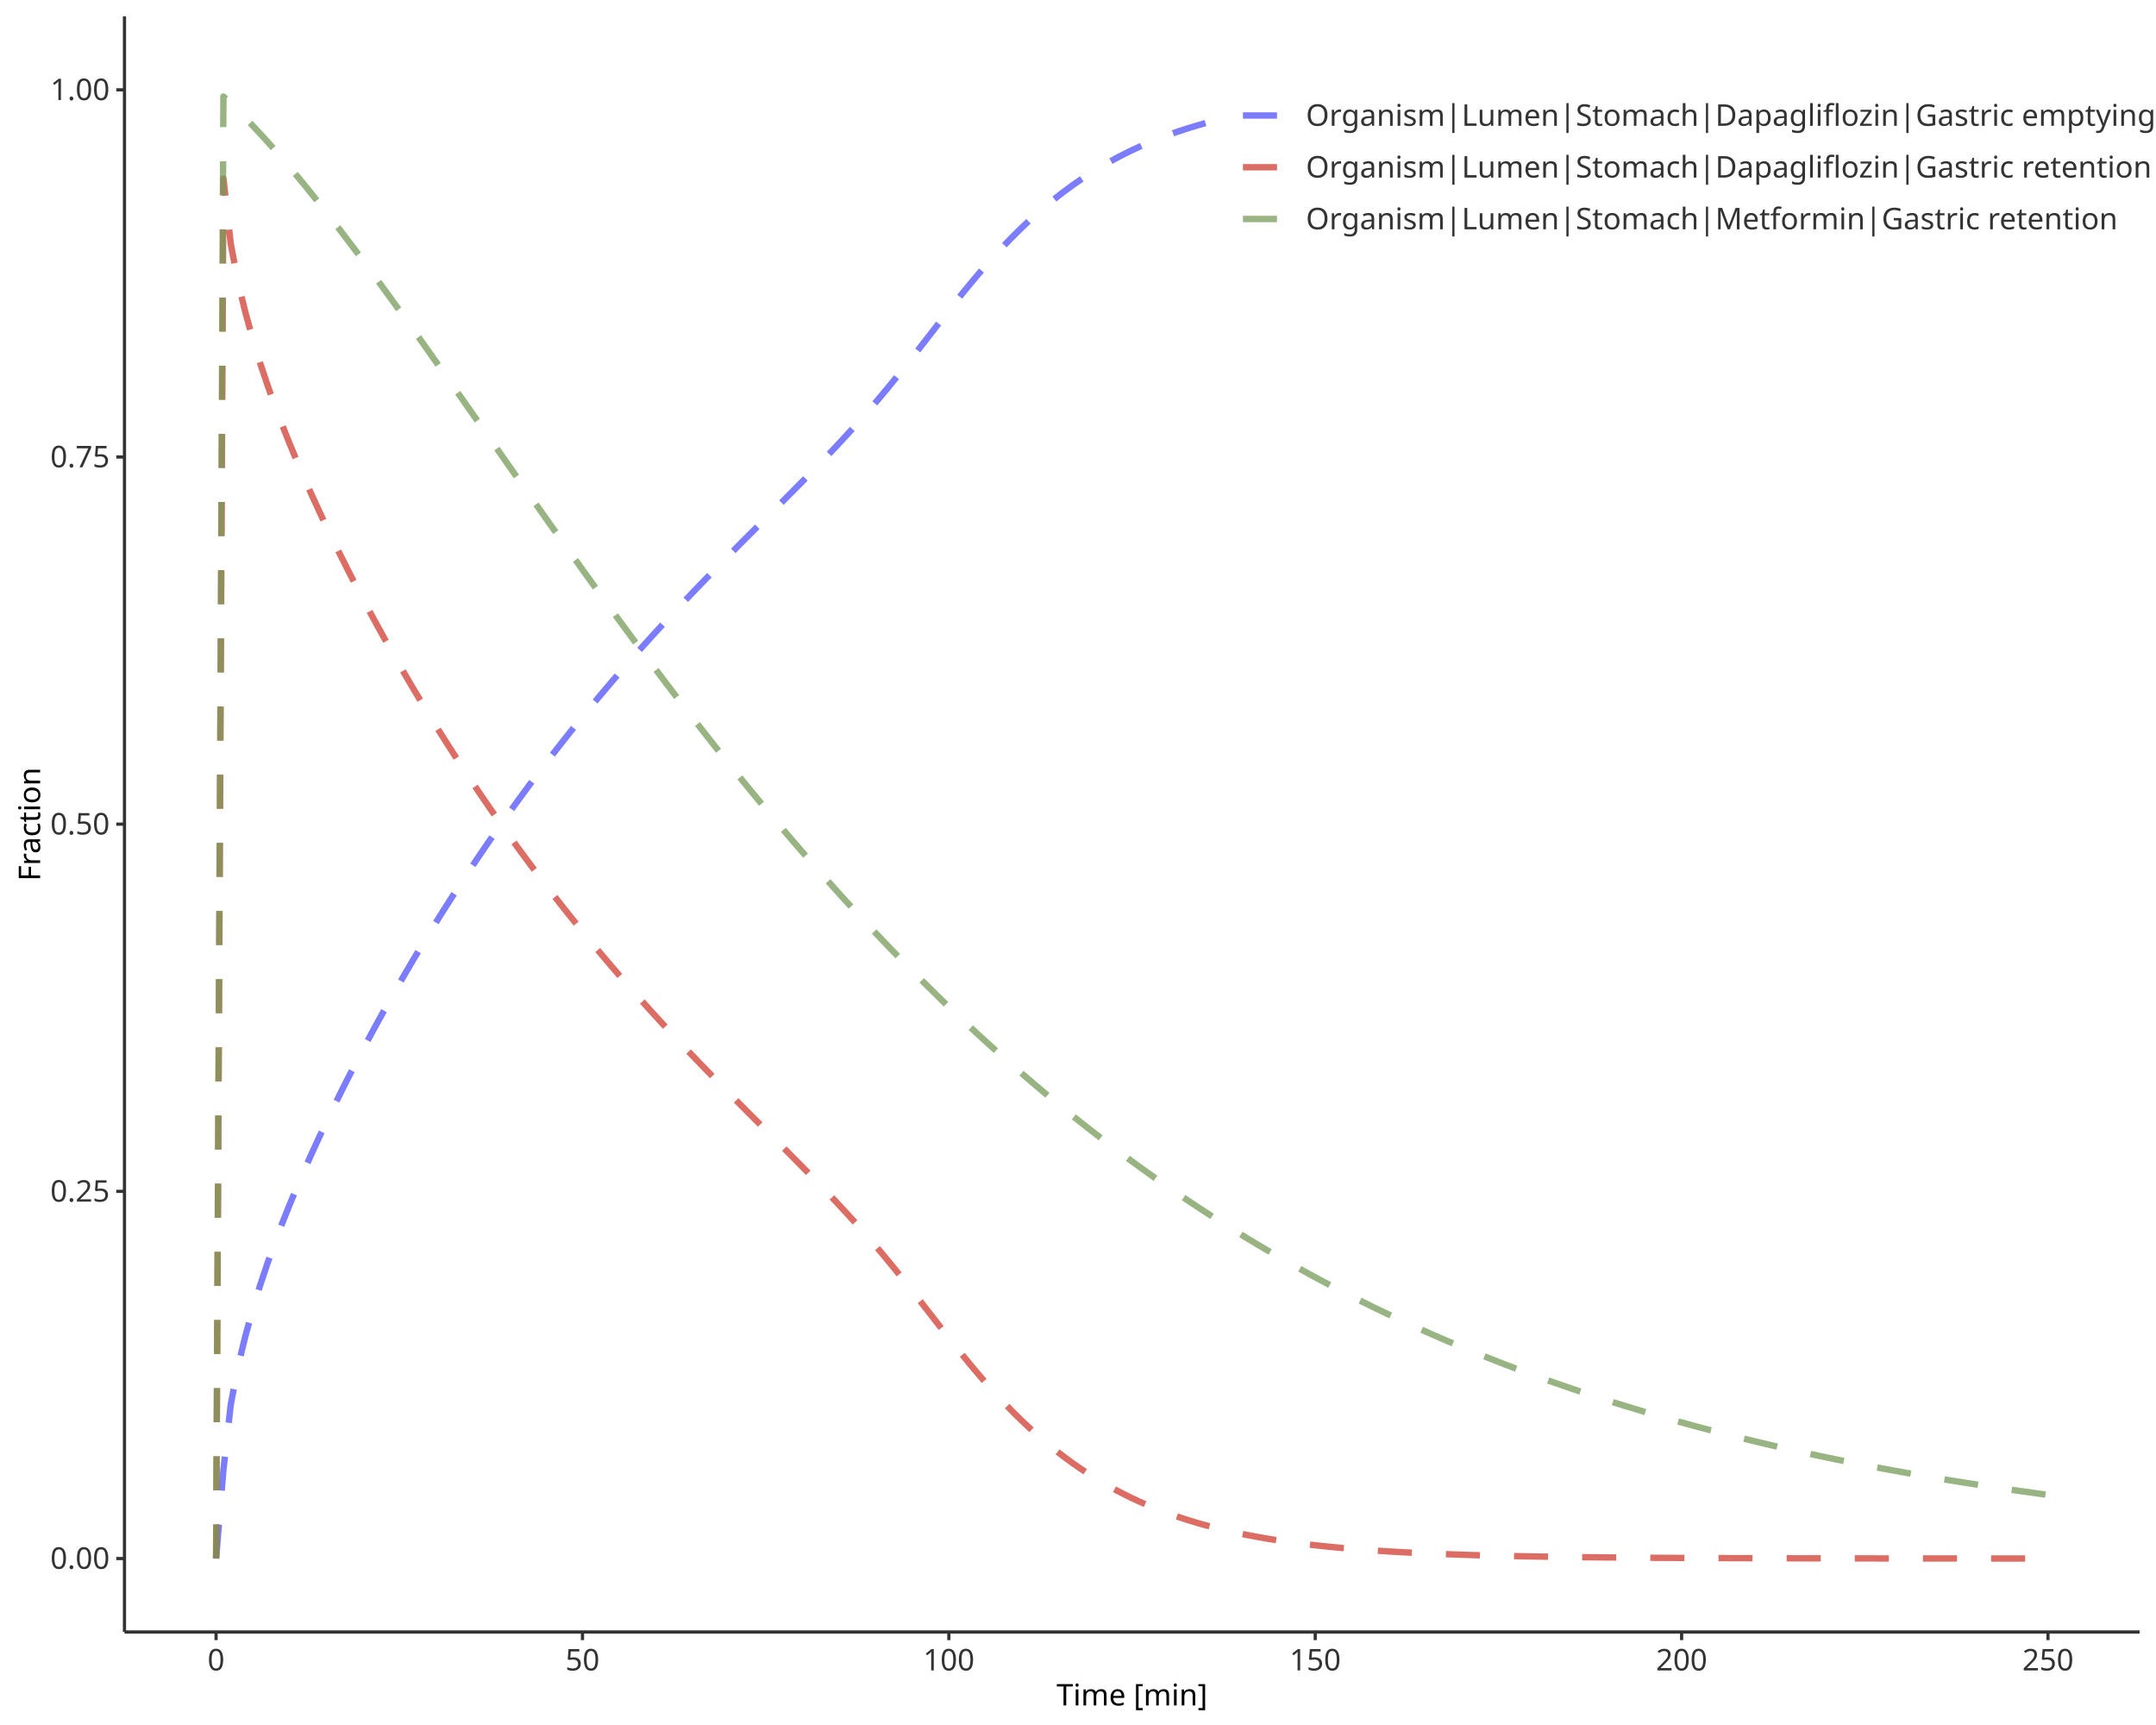
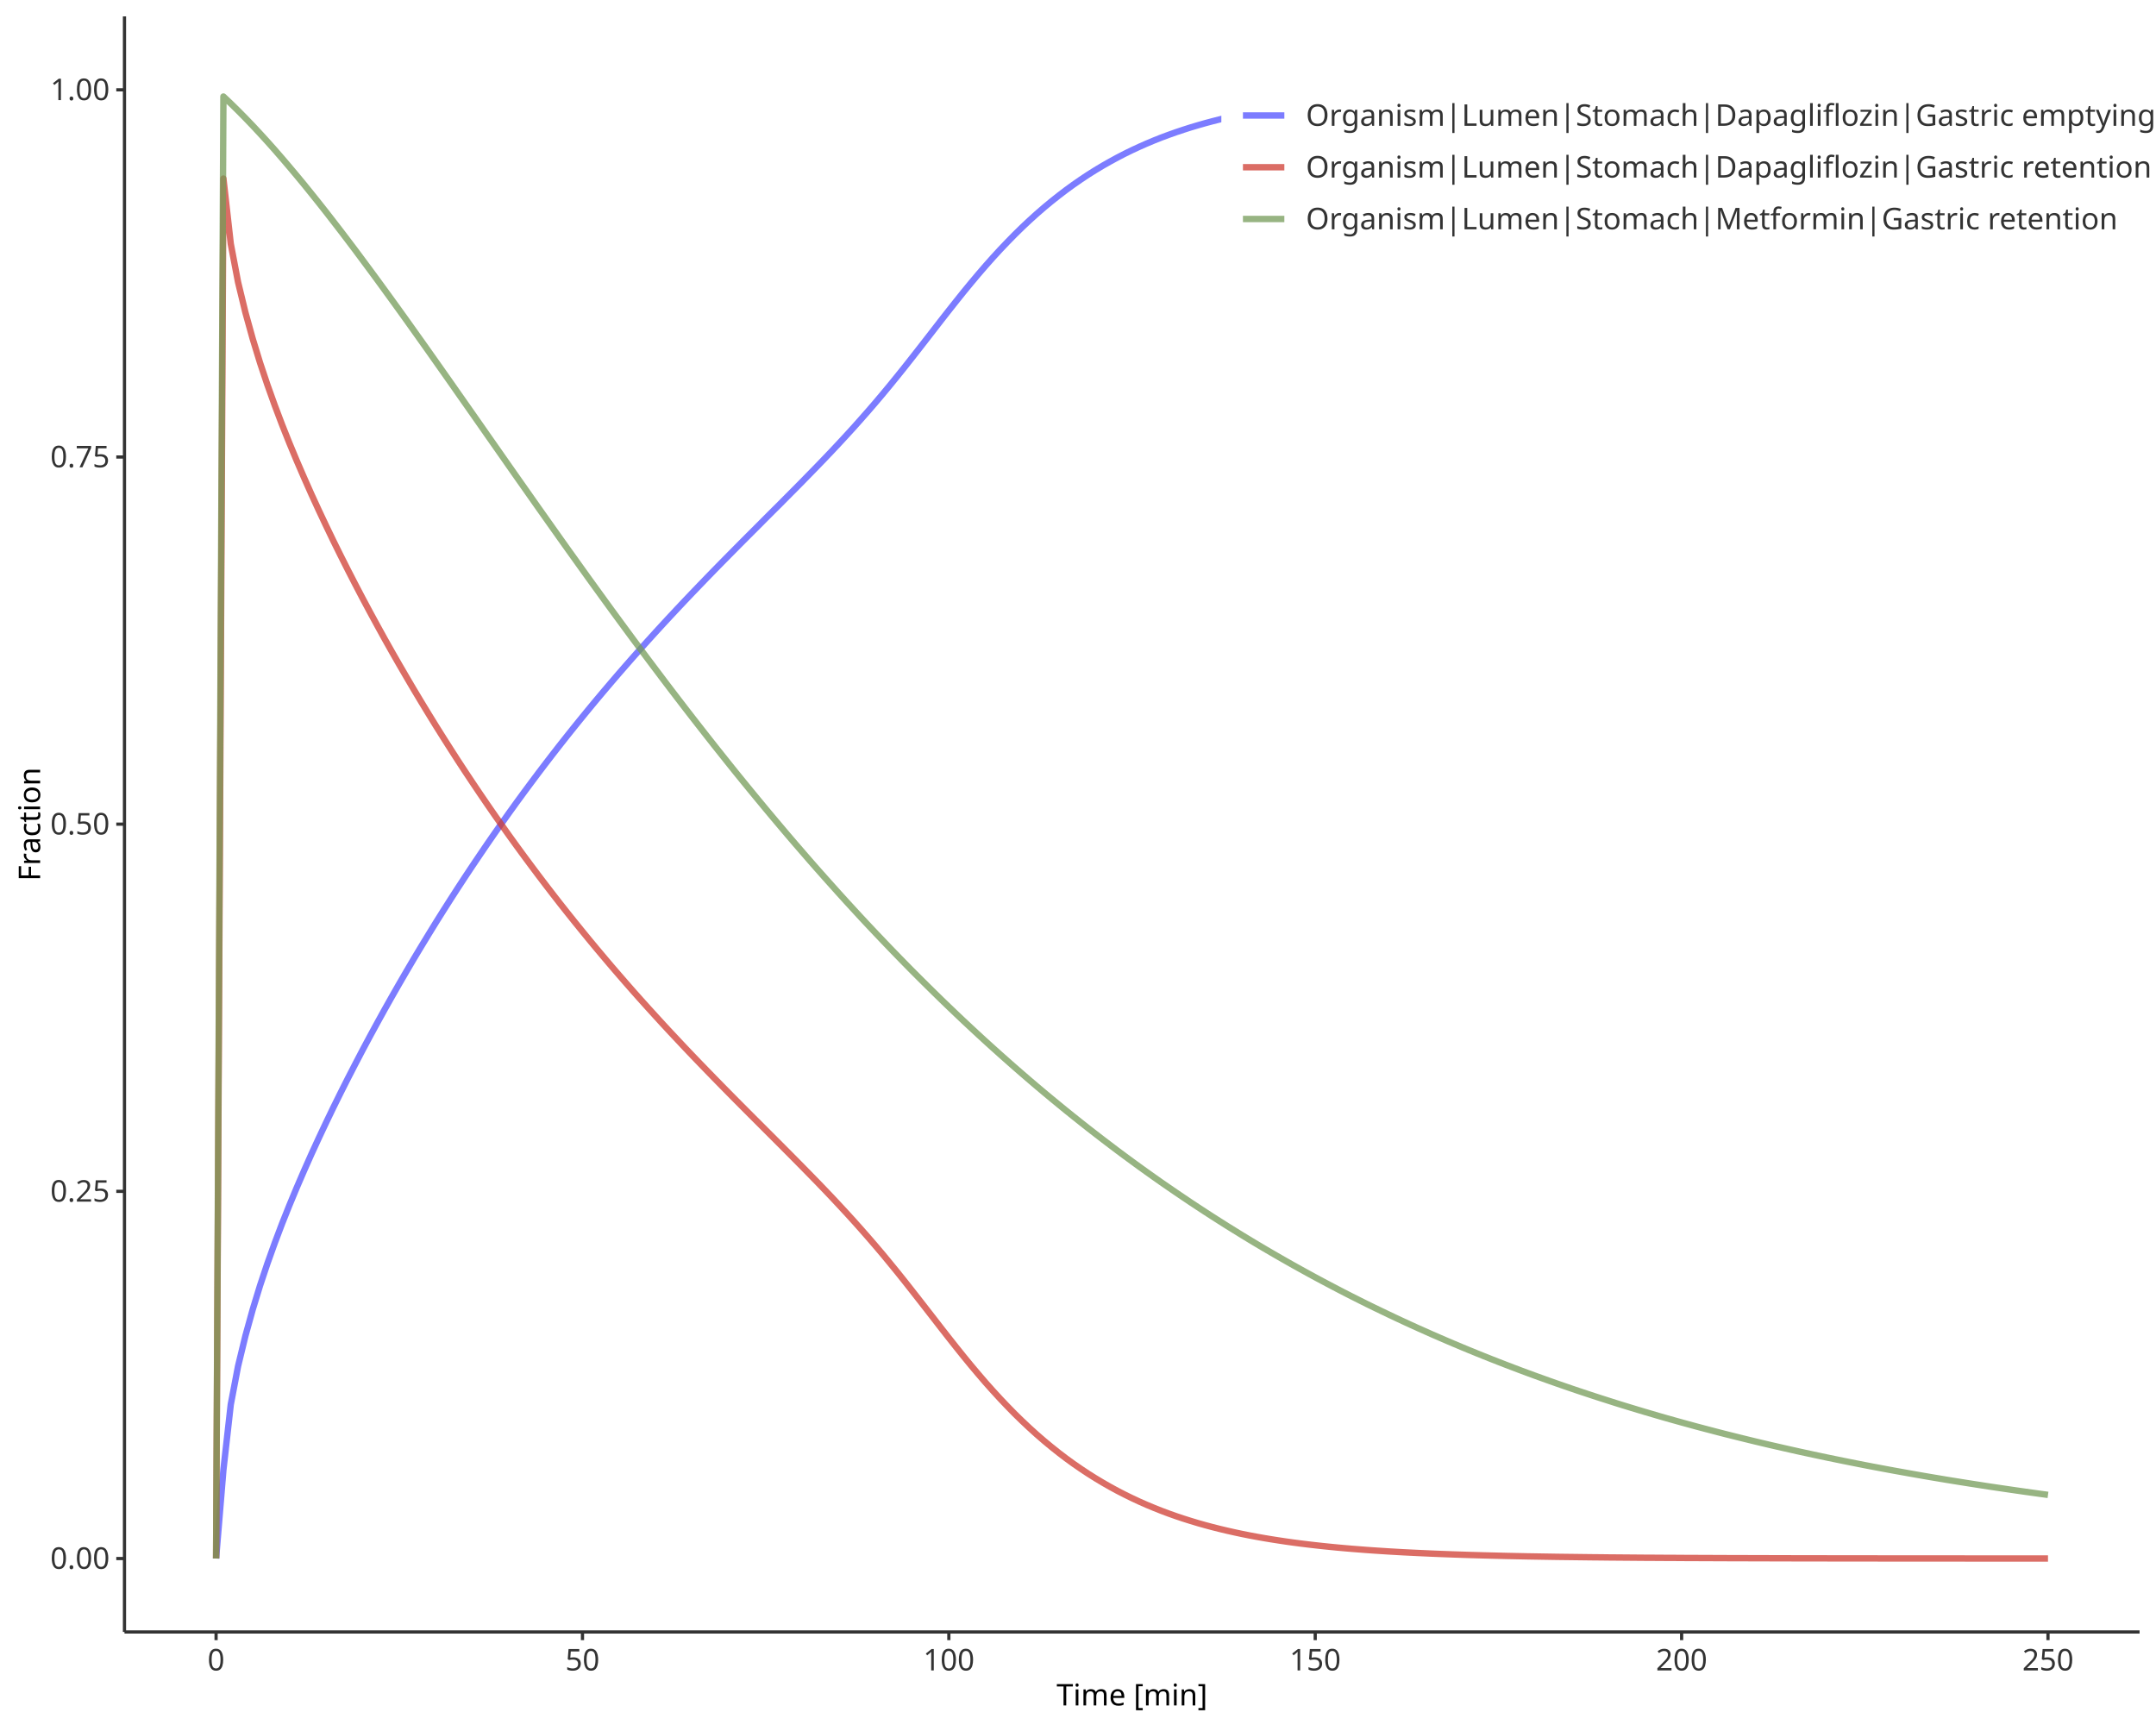
<svg xmlns="http://www.w3.org/2000/svg" class="svglite" data-engine-version="2.0" width="720.00pt" height="576.00pt" viewBox="0 0 720.00 576.00">
  <defs>
    <style type="text/css">
    .svglite line, .svglite polyline, .svglite polygon, .svglite path, .svglite rect, .svglite circle {
      fill: none;
      stroke: #000000;
      stroke-linecap: round;
      stroke-linejoin: round;
      stroke-miterlimit: 10.00;
    }
  </style>
  </defs>
  <rect width="100%" height="100%" style="stroke: none; fill: #FFFFFF;" />
  <defs>
    <clipPath id="cpMC4wMHw3MjAuMDB8MC4wMHw1NzYuMDA=">
      <rect x="0.00" y="0.00" width="720.00" height="576.00" />
    </clipPath>
  </defs>
  <g clip-path="url(#cpMC4wMHw3MjAuMDB8MC4wMHw1NzYuMDA=)">
    <rect x="0.00" y="0.00" width="720.00" height="576.00" style="stroke-width: 1.07; stroke: none; fill: #FFFFFF;" />
  </g>
  <defs>
    <clipPath id="cpNDEuNTd8NzE0LjUyfDUuNDh8NTQ0Ljkz">
      <rect x="41.57" y="5.48" width="672.95" height="539.45" />
    </clipPath>
  </defs>
  <g clip-path="url(#cpNDEuNTd8NzE0LjUyfDUuNDh8NTQ0Ljkz)">
    <rect x="41.57" y="5.48" width="672.95" height="539.45" style="stroke-width: 1.07; stroke: none; fill: #FFFFFF;" />
    <polyline points="41.57,459.11 714.52,459.11 " style="stroke-width: 0.53; stroke: #FFFFFF; stroke-linecap: butt;" />
    <polyline points="41.57,336.50 714.52,336.50 " style="stroke-width: 0.53; stroke: #FFFFFF; stroke-linecap: butt;" />
    <polyline points="41.57,213.90 714.52,213.90 " style="stroke-width: 0.53; stroke: #FFFFFF; stroke-linecap: butt;" />
    <polyline points="41.57,91.29 714.52,91.29 " style="stroke-width: 0.53; stroke: #FFFFFF; stroke-linecap: butt;" />
    <polyline points="133.34,544.93 133.34,5.48 " style="stroke-width: 0.53; stroke: #FFFFFF; stroke-linecap: butt;" />
    <polyline points="255.69,544.93 255.69,5.48 " style="stroke-width: 0.53; stroke: #FFFFFF; stroke-linecap: butt;" />
    <polyline points="378.05,544.93 378.05,5.48 " style="stroke-width: 0.53; stroke: #FFFFFF; stroke-linecap: butt;" />
    <polyline points="500.40,544.93 500.40,5.48 " style="stroke-width: 0.53; stroke: #FFFFFF; stroke-linecap: butt;" />
    <polyline points="622.75,544.93 622.75,5.48 " style="stroke-width: 0.53; stroke: #FFFFFF; stroke-linecap: butt;" />
  </g>
  <g clip-path="url(#cpMC4wMHw3MjAuMDB8MC4wMHw1NzYuMDA=)">
</g>
  <g clip-path="url(#cpNDEuNTd8NzE0LjUyfDUuNDh8NTQ0Ljkz)">
</g>
  <g clip-path="url(#cpMC4wMHw3MjAuMDB8MC4wMHw1NzYuMDA=)">
</g>
  <g clip-path="url(#cpNDEuNTd8NzE0LjUyfDUuNDh8NTQ0Ljkz)">
</g>
  <g clip-path="url(#cpMC4wMHw3MjAuMDB8MC4wMHw1NzYuMDA=)">
</g>
  <g clip-path="url(#cpNDEuNTd8NzE0LjUyfDUuNDh8NTQ0Ljkz)">
</g>
  <g clip-path="url(#cpMC4wMHw3MjAuMDB8MC4wMHw1NzYuMDA=)">
</g>
  <g clip-path="url(#cpNDEuNTd8NzE0LjUyfDUuNDh8NTQ0Ljkz)">
</g>
  <g clip-path="url(#cpMC4wMHw3MjAuMDB8MC4wMHw1NzYuMDA=)">
</g>
  <g clip-path="url(#cpNDEuNTd8NzE0LjUyfDUuNDh8NTQ0Ljkz)">
</g>
  <g clip-path="url(#cpMC4wMHw3MjAuMDB8MC4wMHw1NzYuMDA=)">
</g>
  <g clip-path="url(#cpNDEuNTd8NzE0LjUyfDUuNDh8NTQ0Ljkz)">
</g>
  <g clip-path="url(#cpMC4wMHw3MjAuMDB8MC4wMHw1NzYuMDA=)">
</g>
  <g clip-path="url(#cpNDEuNTd8NzE0LjUyfDUuNDh8NTQ0Ljkz)">
</g>
  <g clip-path="url(#cpMC4wMHw3MjAuMDB8MC4wMHw1NzYuMDA=)">
</g>
  <g clip-path="url(#cpNDEuNTd8NzE0LjUyfDUuNDh8NTQ0Ljkz)">
</g>
  <g clip-path="url(#cpMC4wMHw3MjAuMDB8MC4wMHw1NzYuMDA=)">
</g>
  <g clip-path="url(#cpNDEuNTd8NzE0LjUyfDUuNDh8NTQ0Ljkz)">
</g>
  <g clip-path="url(#cpMC4wMHw3MjAuMDB8MC4wMHw1NzYuMDA=)">
</g>
  <g clip-path="url(#cpNDEuNTd8NzE0LjUyfDUuNDh8NTQ0Ljkz)">
</g>
  <g clip-path="url(#cpMC4wMHw3MjAuMDB8MC4wMHw1NzYuMDA=)">
</g>
  <g clip-path="url(#cpNDEuNTd8NzE0LjUyfDUuNDh8NTQ0Ljkz)">
</g>
  <g clip-path="url(#cpMC4wMHw3MjAuMDB8MC4wMHw1NzYuMDA=)">
</g>
  <g clip-path="url(#cpNDEuNTd8NzE0LjUyfDUuNDh8NTQ0Ljkz)">
</g>
  <g clip-path="url(#cpMC4wMHw3MjAuMDB8MC4wMHw1NzYuMDA=)">
</g>
  <g clip-path="url(#cpNDEuNTd8NzE0LjUyfDUuNDh8NTQ0Ljkz)">
</g>
  <g clip-path="url(#cpMC4wMHw3MjAuMDB8MC4wMHw1NzYuMDA=)">
</g>
  <g clip-path="url(#cpNDEuNTd8NzE0LjUyfDUuNDh8NTQ0Ljkz)">
</g>
  <g clip-path="url(#cpMC4wMHw3MjAuMDB8MC4wMHw1NzYuMDA=)">
</g>
  <g clip-path="url(#cpNDEuNTd8NzE0LjUyfDUuNDh8NTQ0Ljkz)">
</g>
  <g clip-path="url(#cpMC4wMHw3MjAuMDB8MC4wMHw1NzYuMDA=)">
</g>
  <g clip-path="url(#cpNDEuNTd8NzE0LjUyfDUuNDh8NTQ0Ljkz)">
-     <polyline points="72.16,520.41 74.61,490.78 77.06,469.02 79.50,456.19 81.95,446.08 84.40,437.24 86.84,429.27 89.29,421.93 91.74,415.09 94.18,408.63 96.63,402.49 99.08,396.60 101.53,390.92 103.97,385.43 106.42,380.10 108.87,374.90 111.31,369.83 113.76,364.88 116.21,360.02 118.66,355.27 121.10,350.60 123.55,346.02 126.00,341.52 128.44,337.10 130.89,332.75 133.34,328.47 135.79,324.25 138.23,320.10 140.68,316.02 143.13,312.00 145.57,308.03 148.02,304.13 150.47,300.28 152.91,296.49 155.36,292.75 157.81,289.06 160.26,285.43 162.70,281.84 165.15,278.30 167.60,274.82 170.04,271.38 172.49,267.98 174.94,264.63 177.39,261.33 179.83,258.07 182.28,254.85 184.73,251.67 187.17,248.54 189.62,245.44 192.07,242.38 194.52,239.36 196.96,236.38 199.41,233.43 201.86,230.52 204.30,227.65 206.75,224.80 209.20,221.99 211.64,219.21 214.09,216.46 216.54,213.74 218.99,211.04 221.43,208.38 223.88,205.74 226.33,203.12 228.77,200.53 231.22,197.96 233.67,195.41 236.12,192.87 238.56,190.36 241.01,187.86 243.46,185.38 245.90,182.91 248.35,180.44 250.80,177.99 253.25,175.54 255.69,173.09 258.14,170.64 260.59,168.20 263.03,165.74 265.48,163.28 267.93,160.80 270.37,158.30 272.82,155.79 275.27,153.25 277.72,150.68 280.16,148.08 282.61,145.43 285.06,142.75 287.50,140.01 289.95,137.23 292.40,134.39 294.85,131.49 297.29,128.54 299.74,125.53 302.19,122.48 304.63,119.38 307.08,116.25 309.53,113.10 311.98,109.94 314.42,106.79 316.87,103.66 319.32,100.57 321.76,97.52 324.21,94.54 326.66,91.62 329.10,88.79 331.55,86.03 334.00,83.36 336.45,80.79 338.89,78.30 341.34,75.90 343.79,73.60 346.23,71.39 348.68,69.27 351.13,67.24 353.58,65.30 356.02,63.44 358.47,61.66 360.92,59.96 363.36,58.34 365.81,56.80 368.26,55.33 370.71,53.94 373.15,52.61 375.60,51.34 378.05,50.14 380.49,49.01 382.94,47.93 385.39,46.90 387.83,45.93 390.28,45.02 392.73,44.15 395.18,43.33 397.62,42.55 400.07,41.82 402.52,41.12 404.96,40.47 407.41,39.85 409.86,39.27 412.31,38.72 414.75,38.20 417.20,37.71 419.65,37.25 422.09,36.82 424.54,36.41 426.99,36.03 429.44,35.67 431.88,35.33 434.33,35.01 436.78,34.71 439.22,34.42 441.67,34.16 444.12,33.91 446.56,33.67 449.01,33.45 451.46,33.24 453.91,33.04 456.35,32.86 458.80,32.68 461.25,32.52 463.69,32.37 466.14,32.22 468.59,32.09 471.04,31.96 473.48,31.84 475.93,31.73 478.38,31.63 480.82,31.53 483.27,31.43 485.72,31.35 488.17,31.26 490.61,31.19 493.06,31.11 495.51,31.05 497.95,30.98 500.40,30.92 502.85,30.87 505.29,30.81 507.74,30.76 510.19,30.72 512.64,30.67 515.08,30.63 517.53,30.59 519.98,30.56 522.42,30.52 524.87,30.49 527.32,30.46 529.77,30.43 532.21,30.41 534.66,30.38 537.11,30.36 539.55,30.33 542.00,30.31 544.45,30.29 546.90,30.28 549.34,30.26 551.79,30.24 554.24,30.23 556.68,30.21 559.13,30.20 561.58,30.19 564.02,30.18 566.47,30.16 568.92,30.15 571.37,30.14 573.81,30.13 576.26,30.13 578.71,30.12 581.15,30.11 583.60,30.10 586.05,30.10 588.50,30.09 590.94,30.08 593.39,30.08 595.84,30.07 598.28,30.07 600.73,30.06 603.18,30.06 605.63,30.06 608.07,30.05 610.52,30.05 612.97,30.04 615.41,30.04 617.86,30.04 620.31,30.04 622.75,30.03 625.20,30.03 627.65,30.03 630.10,30.03 632.54,30.02 634.99,30.02 637.44,30.02 639.88,30.02 642.33,30.02 644.78,30.01 647.23,30.01 649.67,30.01 652.12,30.01 654.57,30.01 657.01,30.01 659.46,30.01 661.91,30.01 664.36,30.01 666.80,30.00 669.25,30.00 671.70,30.00 674.14,30.00 676.59,30.00 679.04,30.00 681.48,30.00 683.93,30.00 " style="stroke-width: 2.13; stroke: #5050FF; stroke-opacity: 0.75; stroke-dasharray: 11.38,11.38; stroke-linecap: butt;" />
-     <polyline points="72.16,520.41 74.61,59.62 77.06,81.39 79.50,94.22 81.95,104.33 84.40,113.16 86.84,121.14 89.29,128.47 91.74,135.32 94.18,141.77 96.63,147.92 99.08,153.81 101.53,159.48 103.97,164.98 106.42,170.31 108.87,175.50 111.31,180.57 113.76,185.53 116.21,190.38 118.66,195.14 121.10,199.80 123.55,204.38 126.00,208.88 128.44,213.31 130.89,217.66 133.34,221.94 135.79,226.15 138.23,230.30 140.68,234.38 143.13,238.41 145.57,242.37 148.02,246.27 150.47,250.12 152.91,253.92 155.36,257.66 157.81,261.34 160.26,264.98 162.70,268.56 165.15,272.10 167.60,275.59 170.04,279.03 172.49,282.42 174.94,285.77 177.39,289.07 179.83,292.33 182.28,295.55 184.73,298.73 187.17,301.87 189.62,304.96 192.07,308.02 194.52,311.04 196.96,314.02 199.41,316.97 201.86,319.88 204.30,322.76 206.75,325.60 209.20,328.42 211.64,331.20 214.09,333.95 216.54,336.67 218.99,339.36 221.43,342.03 223.88,344.67 226.33,347.28 228.77,349.88 231.22,352.45 233.67,355.00 236.12,357.53 238.56,360.04 241.01,362.54 243.46,365.03 245.90,367.50 248.35,369.96 250.80,372.42 253.25,374.87 255.69,377.31 258.14,379.76 260.59,382.21 263.03,384.66 265.48,387.13 267.93,389.61 270.37,392.10 272.82,394.61 275.27,397.15 277.72,399.72 280.16,402.33 282.61,404.97 285.06,407.66 287.50,410.39 289.95,413.18 292.40,416.02 294.85,418.91 297.29,421.87 299.74,424.87 302.19,427.93 304.63,431.03 307.08,434.16 309.53,437.31 311.98,440.46 314.42,443.61 316.87,446.74 319.32,449.84 321.76,452.88 324.21,455.87 326.66,458.78 329.10,461.62 331.55,464.37 334.00,467.04 336.45,469.62 338.89,472.11 341.34,474.50 343.79,476.80 346.23,479.01 348.68,481.13 351.13,483.16 353.58,485.11 356.02,486.97 358.47,488.75 360.92,490.44 363.36,492.06 365.81,493.60 368.26,495.07 370.71,496.47 373.15,497.80 375.60,499.06 378.05,500.26 380.49,501.40 382.94,502.48 385.39,503.50 387.83,504.47 390.28,505.39 392.73,506.26 395.18,507.08 397.62,507.85 400.07,508.59 402.52,509.28 404.96,509.93 407.41,510.55 409.86,511.13 412.31,511.68 414.75,512.20 417.20,512.69 419.65,513.15 422.09,513.58 424.54,513.99 426.99,514.37 429.44,514.74 431.88,515.08 434.33,515.40 436.78,515.70 439.22,515.98 441.67,516.25 444.12,516.50 446.56,516.74 449.01,516.96 451.46,517.17 453.91,517.36 456.35,517.55 458.80,517.72 461.25,517.88 463.69,518.04 466.14,518.18 468.59,518.32 471.04,518.44 473.48,518.56 475.93,518.67 478.38,518.78 480.82,518.88 483.27,518.97 485.72,519.06 488.17,519.14 490.61,519.22 493.06,519.29 495.51,519.36 497.95,519.42 500.40,519.48 502.85,519.54 505.29,519.59 507.74,519.64 510.19,519.69 512.64,519.73 515.08,519.77 517.53,519.81 519.98,519.85 522.42,519.88 524.87,519.91 527.32,519.94 529.77,519.97 532.21,520.00 534.66,520.02 537.11,520.05 539.55,520.07 542.00,520.09 544.45,520.11 546.90,520.13 549.34,520.15 551.79,520.16 554.24,520.18 556.68,520.19 559.13,520.20 561.58,520.22 564.02,520.23 566.47,520.24 568.92,520.25 571.37,520.26 573.81,520.27 576.26,520.28 578.71,520.29 581.15,520.29 583.60,520.30 586.05,520.31 588.50,520.31 590.94,520.32 593.39,520.33 595.84,520.33 598.28,520.34 600.73,520.34 603.18,520.35 605.63,520.35 608.07,520.35 610.52,520.36 612.97,520.36 615.41,520.36 617.86,520.37 620.31,520.37 622.75,520.37 625.20,520.37 627.65,520.38 630.10,520.38 632.54,520.38 634.99,520.38 637.44,520.38 639.88,520.39 642.33,520.39 644.78,520.39 647.23,520.39 649.67,520.39 652.12,520.39 654.57,520.39 657.01,520.40 659.46,520.40 661.91,520.40 664.36,520.40 666.80,520.40 669.25,520.40 671.70,520.40 674.14,520.40 676.59,520.40 679.04,520.40 681.48,520.40 683.93,520.40 " style="stroke-width: 2.13; stroke: #CE3D32; stroke-opacity: 0.75; stroke-dasharray: 11.38,11.38; stroke-linecap: butt;" />
-     <polyline points="72.16,520.41 74.61,32.23 77.06,34.55 79.50,36.95 81.95,39.43 84.40,41.98 86.84,44.60 89.29,47.28 91.74,50.03 94.18,52.84 96.63,55.71 99.08,58.63 101.53,61.59 103.97,64.61 106.42,67.67 108.87,70.77 111.31,73.92 113.76,77.09 116.21,80.31 118.66,83.55 121.10,86.83 123.55,90.13 126.00,93.46 128.44,96.81 130.89,100.18 133.34,103.57 135.79,106.98 138.23,110.41 140.68,113.85 143.13,117.30 145.57,120.76 148.02,124.23 150.47,127.71 152.91,131.20 155.36,134.69 157.81,138.18 160.26,141.68 162.70,145.18 165.15,148.67 167.60,152.17 170.04,155.66 172.49,159.15 174.94,162.63 177.39,166.11 179.83,169.58 182.28,173.04 184.73,176.50 187.17,179.94 189.62,183.38 192.07,186.80 194.52,190.22 196.96,193.62 199.41,197.00 201.86,200.38 204.30,203.74 206.75,207.08 209.20,210.41 211.64,213.72 214.09,217.01 216.54,220.29 218.99,223.55 221.43,226.79 223.88,230.02 226.33,233.22 228.77,236.40 231.22,239.57 233.67,242.71 236.12,245.84 238.56,248.94 241.01,252.02 243.46,255.09 245.90,258.13 248.35,261.14 250.80,264.14 253.25,267.11 255.69,270.06 258.14,272.99 260.59,275.90 263.03,278.78 265.48,281.64 267.93,284.47 270.37,287.29 272.82,290.08 275.27,292.84 277.72,295.58 280.16,298.30 282.61,301.00 285.06,303.67 287.50,306.32 289.95,308.94 292.40,311.54 294.85,314.11 297.29,316.66 299.74,319.19 302.19,321.70 304.63,324.18 307.08,326.63 309.53,329.06 311.98,331.47 314.42,333.86 316.87,336.22 319.32,338.56 321.76,340.87 324.21,343.16 326.66,345.43 329.10,347.67 331.55,349.89 334.00,352.09 336.45,354.26 338.89,356.41 341.34,358.54 343.79,360.65 346.23,362.73 348.68,364.79 351.13,366.83 353.58,368.84 356.02,370.84 358.47,372.81 360.92,374.76 363.36,376.69 365.81,378.59 368.26,380.48 370.71,382.34 373.15,384.19 375.60,386.01 378.05,387.81 380.49,389.59 382.94,391.35 385.39,393.09 387.83,394.81 390.28,396.50 392.73,398.18 395.18,399.84 397.62,401.48 400.07,403.10 402.52,404.70 404.96,406.28 407.41,407.84 409.86,409.39 412.31,410.91 414.75,412.42 417.20,413.91 419.65,415.38 422.09,416.83 424.54,418.26 426.99,419.68 429.44,421.08 431.88,422.46 434.33,423.82 436.78,425.17 439.22,426.50 441.67,427.81 444.12,429.11 446.56,430.39 449.01,431.66 451.46,432.91 453.91,434.14 456.35,435.36 458.80,436.56 461.25,437.74 463.69,438.91 466.14,440.07 468.59,441.21 471.04,442.34 473.48,443.45 475.93,444.54 478.38,445.63 480.82,446.69 483.27,447.75 485.72,448.79 488.17,449.82 490.61,450.83 493.06,451.83 495.51,452.82 497.95,453.79 500.40,454.75 502.85,455.70 505.29,456.63 507.74,457.56 510.19,458.47 512.64,459.37 515.08,460.25 517.53,461.13 519.98,461.99 522.42,462.84 524.87,463.68 527.32,464.51 529.77,465.32 532.21,466.13 534.66,466.92 537.11,467.70 539.55,468.48 542.00,469.24 544.45,469.99 546.90,470.73 549.34,471.46 551.79,472.18 554.24,472.90 556.68,473.60 559.13,474.29 561.58,474.97 564.02,475.64 566.47,476.31 568.92,476.96 571.37,477.60 573.81,478.24 576.26,478.87 578.71,479.48 581.15,480.09 583.60,480.69 586.05,481.29 588.50,481.87 590.94,482.45 593.39,483.01 595.84,483.57 598.28,484.12 600.73,484.67 603.18,485.20 605.63,485.73 608.07,486.25 610.52,486.77 612.97,487.27 615.41,487.77 617.86,488.26 620.31,488.75 622.75,489.23 625.20,489.70 627.65,490.16 630.10,490.62 632.54,491.07 634.99,491.51 637.44,491.95 639.88,492.38 642.33,492.81 644.78,493.23 647.23,493.64 649.67,494.05 652.12,494.45 654.57,494.84 657.01,495.23 659.46,495.61 661.91,495.99 664.36,496.37 666.80,496.73 669.25,497.09 671.70,497.45 674.14,497.80 676.59,498.15 679.04,498.49 681.48,498.83 683.93,499.16 " style="stroke-width: 2.13; stroke: #749B58; stroke-opacity: 0.75; stroke-dasharray: 11.38,11.38; stroke-linecap: butt;" />
+     <polyline points="72.16,520.41 74.61,490.78 77.06,469.02 79.50,456.19 81.95,446.08 84.40,437.24 86.84,429.27 89.29,421.93 91.74,415.09 94.18,408.63 96.63,402.49 99.08,396.60 101.53,390.92 103.97,385.43 106.42,380.10 108.87,374.90 111.31,369.83 113.76,364.88 116.21,360.02 118.66,355.27 121.10,350.60 123.55,346.02 126.00,341.52 128.44,337.10 130.89,332.75 133.34,328.47 135.79,324.25 138.23,320.10 140.68,316.02 143.13,312.00 145.57,308.03 148.02,304.13 150.47,300.28 152.91,296.49 155.36,292.75 157.81,289.06 160.26,285.43 162.70,281.84 165.15,278.30 167.60,274.82 170.04,271.38 172.49,267.98 174.94,264.63 177.39,261.33 179.83,258.07 182.28,254.85 184.73,251.67 187.17,248.54 189.62,245.44 192.07,242.38 194.52,239.36 196.96,236.38 199.41,233.43 201.86,230.52 204.30,227.65 206.75,224.80 209.20,221.99 211.64,219.21 214.09,216.46 216.54,213.74 218.99,211.04 221.43,208.38 223.88,205.74 226.33,203.12 228.77,200.53 231.22,197.96 233.67,195.41 236.12,192.87 238.56,190.36 241.01,187.86 243.46,185.38 245.90,182.91 248.35,180.44 250.80,177.99 253.25,175.54 255.69,173.09 258.14,170.64 260.59,168.20 263.03,165.74 265.48,163.28 267.93,160.80 270.37,158.30 272.82,155.79 275.27,153.25 277.72,150.68 280.16,148.08 282.61,145.43 285.06,142.75 287.50,140.01 289.95,137.23 292.40,134.39 294.85,131.49 297.29,128.54 299.74,125.53 302.19,122.48 304.63,119.38 307.08,116.25 309.53,113.10 311.98,109.94 314.42,106.79 316.87,103.66 319.32,100.57 321.76,97.52 324.21,94.54 326.66,91.62 329.10,88.79 331.55,86.03 334.00,83.36 336.45,80.79 338.89,78.30 341.34,75.90 343.79,73.60 346.23,71.39 348.68,69.27 351.13,67.24 353.58,65.30 356.02,63.44 358.47,61.66 360.92,59.96 363.36,58.34 365.81,56.80 368.26,55.33 370.71,53.94 373.15,52.61 375.60,51.34 378.05,50.14 380.49,49.01 382.94,47.93 385.39,46.90 387.83,45.93 390.28,45.02 392.73,44.15 395.18,43.33 397.62,42.55 400.07,41.82 402.52,41.12 404.96,40.47 407.41,39.85 409.86,39.27 412.31,38.72 414.75,38.20 417.20,37.71 419.65,37.25 422.09,36.82 424.54,36.41 426.99,36.03 429.44,35.67 431.88,35.33 434.33,35.01 436.78,34.71 439.22,34.42 441.67,34.16 444.12,33.91 446.56,33.67 449.01,33.45 451.46,33.24 453.91,33.04 456.35,32.86 458.80,32.68 461.25,32.52 463.69,32.37 466.14,32.22 468.59,32.09 471.04,31.96 473.48,31.84 475.93,31.73 478.38,31.63 480.82,31.53 483.27,31.43 485.72,31.35 488.17,31.26 490.61,31.19 493.06,31.11 495.51,31.05 497.95,30.98 500.40,30.92 502.85,30.87 505.29,30.81 507.74,30.76 510.19,30.72 512.64,30.67 515.08,30.63 517.53,30.59 519.98,30.56 522.42,30.52 524.87,30.49 527.32,30.46 529.77,30.43 532.21,30.41 534.66,30.38 537.11,30.36 539.55,30.33 542.00,30.31 544.45,30.29 546.90,30.28 549.34,30.26 551.79,30.24 554.24,30.23 556.68,30.21 559.13,30.20 561.58,30.19 564.02,30.18 566.47,30.16 568.92,30.15 571.37,30.14 573.81,30.13 576.26,30.13 578.71,30.12 581.15,30.11 583.60,30.10 586.05,30.10 588.50,30.09 590.94,30.08 593.39,30.08 595.84,30.07 598.28,30.07 600.73,30.06 603.18,30.06 605.63,30.06 608.07,30.05 610.52,30.05 612.97,30.04 615.41,30.04 617.86,30.04 620.31,30.04 622.75,30.03 625.20,30.03 627.65,30.03 630.10,30.03 632.54,30.02 634.99,30.02 637.44,30.02 639.88,30.02 642.33,30.02 644.78,30.01 647.23,30.01 649.67,30.01 652.12,30.01 654.57,30.01 657.01,30.01 659.46,30.01 661.91,30.01 664.36,30.01 666.80,30.00 669.25,30.00 671.70,30.00 674.14,30.00 676.59,30.00 679.04,30.00 681.48,30.00 683.93,30.00 " style="stroke-width: 2.13; stroke: #5050FF; stroke-opacity: 0.75; stroke-linecap: butt;" />
+     <polyline points="72.16,520.41 74.61,59.62 77.06,81.39 79.50,94.22 81.95,104.33 84.40,113.16 86.84,121.14 89.29,128.47 91.74,135.32 94.18,141.77 96.63,147.92 99.08,153.81 101.53,159.48 103.97,164.98 106.42,170.31 108.87,175.50 111.31,180.57 113.76,185.53 116.21,190.38 118.66,195.14 121.10,199.80 123.55,204.38 126.00,208.88 128.44,213.31 130.89,217.66 133.34,221.94 135.79,226.15 138.23,230.30 140.68,234.38 143.13,238.41 145.57,242.37 148.02,246.27 150.47,250.12 152.91,253.92 155.36,257.66 157.81,261.34 160.26,264.98 162.70,268.56 165.15,272.10 167.60,275.59 170.04,279.03 172.49,282.42 174.94,285.77 177.39,289.07 179.83,292.33 182.28,295.55 184.73,298.73 187.17,301.87 189.62,304.96 192.07,308.02 194.52,311.04 196.96,314.02 199.41,316.97 201.86,319.88 204.30,322.76 206.75,325.60 209.20,328.42 211.64,331.20 214.09,333.95 216.54,336.67 218.99,339.36 221.43,342.03 223.88,344.67 226.33,347.28 228.77,349.88 231.22,352.45 233.67,355.00 236.12,357.53 238.56,360.04 241.01,362.54 243.46,365.03 245.90,367.50 248.35,369.96 250.80,372.42 253.25,374.87 255.69,377.31 258.14,379.76 260.59,382.21 263.03,384.66 265.48,387.13 267.93,389.61 270.37,392.10 272.82,394.61 275.27,397.15 277.72,399.72 280.16,402.33 282.61,404.97 285.06,407.66 287.50,410.39 289.95,413.18 292.40,416.02 294.85,418.91 297.29,421.87 299.74,424.87 302.19,427.93 304.63,431.03 307.08,434.16 309.53,437.31 311.98,440.46 314.42,443.61 316.87,446.74 319.32,449.84 321.76,452.88 324.21,455.87 326.66,458.78 329.10,461.62 331.55,464.37 334.00,467.04 336.45,469.62 338.89,472.11 341.34,474.50 343.79,476.80 346.23,479.01 348.68,481.13 351.13,483.16 353.58,485.11 356.02,486.97 358.47,488.75 360.92,490.44 363.36,492.06 365.81,493.60 368.26,495.07 370.71,496.47 373.15,497.80 375.60,499.06 378.05,500.26 380.49,501.40 382.94,502.48 385.39,503.50 387.83,504.47 390.28,505.39 392.73,506.26 395.18,507.08 397.62,507.85 400.07,508.59 402.52,509.28 404.96,509.93 407.41,510.55 409.86,511.13 412.31,511.68 414.75,512.20 417.20,512.69 419.65,513.15 422.09,513.58 424.54,513.99 426.99,514.37 429.44,514.74 431.88,515.08 434.33,515.40 436.78,515.70 439.22,515.98 441.67,516.25 444.12,516.50 446.56,516.74 449.01,516.96 451.46,517.17 453.91,517.36 456.35,517.55 458.80,517.72 461.25,517.88 463.69,518.04 466.14,518.18 468.59,518.32 471.04,518.44 473.48,518.56 475.93,518.67 478.38,518.78 480.82,518.88 483.27,518.97 485.72,519.06 488.17,519.14 490.61,519.22 493.06,519.29 495.51,519.36 497.95,519.42 500.40,519.48 502.85,519.54 505.29,519.59 507.74,519.64 510.19,519.69 512.64,519.73 515.08,519.77 517.53,519.81 519.98,519.85 522.42,519.88 524.87,519.91 527.32,519.94 529.77,519.97 532.21,520.00 534.66,520.02 537.11,520.05 539.55,520.07 542.00,520.09 544.45,520.11 546.90,520.13 549.34,520.15 551.79,520.16 554.24,520.18 556.68,520.19 559.13,520.20 561.58,520.22 564.02,520.23 566.47,520.24 568.92,520.25 571.37,520.26 573.81,520.27 576.26,520.28 578.71,520.29 581.15,520.29 583.60,520.30 586.05,520.31 588.50,520.31 590.94,520.32 593.39,520.33 595.84,520.33 598.28,520.34 600.73,520.34 603.18,520.35 605.63,520.35 608.07,520.35 610.52,520.36 612.97,520.36 615.41,520.36 617.86,520.37 620.31,520.37 622.75,520.37 625.20,520.37 627.65,520.38 630.10,520.38 632.54,520.38 634.99,520.38 637.44,520.38 639.88,520.39 642.33,520.39 644.78,520.39 647.23,520.39 649.67,520.39 652.12,520.39 654.57,520.39 657.01,520.40 659.46,520.40 661.91,520.40 664.36,520.40 666.80,520.40 669.25,520.40 671.70,520.40 674.14,520.40 676.59,520.40 679.04,520.40 681.48,520.40 683.93,520.40 " style="stroke-width: 2.13; stroke: #CE3D32; stroke-opacity: 0.75; stroke-linecap: butt;" />
+     <polyline points="72.16,520.41 74.61,32.23 77.06,34.55 79.50,36.95 81.95,39.43 84.40,41.98 86.84,44.60 89.29,47.28 91.74,50.03 94.18,52.84 96.63,55.71 99.08,58.63 101.53,61.59 103.97,64.61 106.42,67.67 108.87,70.77 111.31,73.92 113.76,77.09 116.21,80.31 118.66,83.55 121.10,86.83 123.55,90.13 126.00,93.46 128.44,96.81 130.89,100.18 133.34,103.57 135.79,106.98 138.23,110.41 140.68,113.85 143.13,117.30 145.57,120.76 148.02,124.23 150.47,127.71 152.91,131.20 155.36,134.69 157.81,138.18 160.26,141.68 162.70,145.18 165.15,148.67 167.60,152.17 170.04,155.66 172.49,159.15 174.94,162.63 177.39,166.11 179.83,169.58 182.28,173.04 184.73,176.50 187.17,179.94 189.62,183.38 192.07,186.80 194.52,190.22 196.96,193.62 199.41,197.00 201.86,200.38 204.30,203.74 206.75,207.08 209.20,210.41 211.64,213.72 214.09,217.01 216.54,220.29 218.99,223.55 221.43,226.79 223.88,230.02 226.33,233.22 228.77,236.40 231.22,239.57 233.67,242.71 236.12,245.84 238.56,248.94 241.01,252.02 243.46,255.09 245.90,258.13 248.35,261.14 250.80,264.14 253.25,267.11 255.69,270.06 258.14,272.99 260.59,275.90 263.03,278.78 265.48,281.64 267.93,284.47 270.37,287.29 272.82,290.08 275.27,292.84 277.72,295.58 280.16,298.30 282.61,301.00 285.06,303.67 287.50,306.32 289.95,308.94 292.40,311.54 294.85,314.11 297.29,316.66 299.74,319.19 302.19,321.70 304.63,324.18 307.08,326.63 309.53,329.06 311.98,331.47 314.42,333.86 316.87,336.22 319.32,338.56 321.76,340.87 324.21,343.16 326.66,345.43 329.10,347.67 331.55,349.89 334.00,352.09 336.45,354.26 338.89,356.41 341.34,358.54 343.79,360.65 346.23,362.73 348.68,364.79 351.13,366.83 353.58,368.84 356.02,370.84 358.47,372.81 360.92,374.76 363.36,376.69 365.81,378.59 368.26,380.48 370.71,382.34 373.15,384.19 375.60,386.01 378.05,387.81 380.49,389.59 382.94,391.35 385.39,393.09 387.83,394.81 390.28,396.50 392.73,398.18 395.18,399.84 397.62,401.48 400.07,403.10 402.52,404.70 404.96,406.28 407.41,407.84 409.86,409.39 412.31,410.91 414.75,412.42 417.20,413.91 419.65,415.38 422.09,416.83 424.54,418.26 426.99,419.68 429.44,421.08 431.88,422.46 434.33,423.82 436.78,425.17 439.22,426.50 441.67,427.81 444.12,429.11 446.56,430.39 449.01,431.66 451.46,432.91 453.91,434.14 456.35,435.36 458.80,436.56 461.25,437.74 463.69,438.91 466.14,440.07 468.59,441.21 471.04,442.34 473.48,443.45 475.93,444.54 478.38,445.63 480.82,446.69 483.27,447.75 485.72,448.79 488.17,449.82 490.61,450.83 493.06,451.83 495.51,452.82 497.95,453.79 500.40,454.75 502.85,455.70 505.29,456.63 507.74,457.56 510.19,458.47 512.64,459.37 515.08,460.25 517.53,461.13 519.98,461.99 522.42,462.84 524.87,463.68 527.32,464.51 529.77,465.32 532.21,466.13 534.66,466.92 537.11,467.70 539.55,468.48 542.00,469.24 544.45,469.99 546.90,470.73 549.34,471.46 551.79,472.18 554.24,472.90 556.68,473.60 559.13,474.29 561.58,474.97 564.02,475.64 566.47,476.31 568.92,476.96 571.37,477.60 573.81,478.24 576.26,478.87 578.71,479.48 581.15,480.09 583.60,480.69 586.05,481.29 588.50,481.87 590.94,482.45 593.39,483.01 595.84,483.57 598.28,484.12 600.73,484.67 603.18,485.20 605.63,485.73 608.07,486.25 610.52,486.77 612.97,487.27 615.41,487.77 617.86,488.26 620.31,488.75 622.75,489.23 625.20,489.70 627.65,490.16 630.10,490.62 632.54,491.07 634.99,491.51 637.44,491.95 639.88,492.38 642.33,492.81 644.78,493.23 647.23,493.64 649.67,494.05 652.12,494.45 654.57,494.84 657.01,495.23 659.46,495.61 661.91,495.99 664.36,496.37 666.80,496.73 669.25,497.09 671.70,497.45 674.14,497.80 676.59,498.15 679.04,498.49 681.48,498.83 683.93,499.16 " style="stroke-width: 2.13; stroke: #749B58; stroke-opacity: 0.75; stroke-linecap: butt;" />
  </g>
  <g clip-path="url(#cpMC4wMHw3MjAuMDB8MC4wMHw1NzYuMDA=)">
    <polyline points="41.57,544.93 41.57,5.48 " style="stroke-width: 1.07; stroke: #333333; stroke-linecap: butt;" />
    <text x="36.64" y="523.85" text-anchor="end" style="font-size: 10.00px; fill: #333333; font-family: sans;" textLength="19.46px" lengthAdjust="spacingAndGlyphs">0.00</text>
    <text x="36.64" y="401.25" text-anchor="end" style="font-size: 10.00px; fill: #333333; font-family: sans;" textLength="19.46px" lengthAdjust="spacingAndGlyphs">0.25</text>
    <text x="36.64" y="278.64" text-anchor="end" style="font-size: 10.00px; fill: #333333; font-family: sans;" textLength="19.46px" lengthAdjust="spacingAndGlyphs">0.50</text>
    <text x="36.64" y="156.04" text-anchor="end" style="font-size: 10.00px; fill: #333333; font-family: sans;" textLength="19.46px" lengthAdjust="spacingAndGlyphs">0.75</text>
    <text x="36.64" y="33.43" text-anchor="end" style="font-size: 10.00px; fill: #333333; font-family: sans;" textLength="19.46px" lengthAdjust="spacingAndGlyphs">1.00</text>
    <polyline points="38.83,520.41 41.57,520.41 " style="stroke-width: 1.07; stroke: #333333; stroke-linecap: butt;" />
    <polyline points="38.83,397.81 41.57,397.81 " style="stroke-width: 1.07; stroke: #333333; stroke-linecap: butt;" />
    <polyline points="38.83,275.20 41.57,275.20 " style="stroke-width: 1.07; stroke: #333333; stroke-linecap: butt;" />
    <polyline points="38.83,152.60 41.57,152.60 " style="stroke-width: 1.07; stroke: #333333; stroke-linecap: butt;" />
    <polyline points="38.83,29.99 41.57,29.99 " style="stroke-width: 1.07; stroke: #333333; stroke-linecap: butt;" />
    <polyline points="41.57,544.93 714.52,544.93 " style="stroke-width: 1.07; stroke: #333333; stroke-linecap: butt;" />
    <polyline points="72.16,547.67 72.16,544.93 " style="stroke-width: 1.07; stroke: #333333; stroke-linecap: butt;" />
    <polyline points="194.52,547.67 194.52,544.93 " style="stroke-width: 1.07; stroke: #333333; stroke-linecap: butt;" />
    <polyline points="316.87,547.67 316.87,544.93 " style="stroke-width: 1.07; stroke: #333333; stroke-linecap: butt;" />
    <polyline points="439.22,547.67 439.22,544.93 " style="stroke-width: 1.07; stroke: #333333; stroke-linecap: butt;" />
    <polyline points="561.58,547.67 561.58,544.93 " style="stroke-width: 1.07; stroke: #333333; stroke-linecap: butt;" />
    <polyline points="683.93,547.67 683.93,544.93 " style="stroke-width: 1.07; stroke: #333333; stroke-linecap: butt;" />
    <text x="72.16" y="557.78" text-anchor="middle" style="font-size: 10.00px; fill: #333333; font-family: sans;" textLength="5.56px" lengthAdjust="spacingAndGlyphs">0</text>
    <text x="194.52" y="557.78" text-anchor="middle" style="font-size: 10.00px; fill: #333333; font-family: sans;" textLength="11.12px" lengthAdjust="spacingAndGlyphs">50</text>
    <text x="316.87" y="557.78" text-anchor="middle" style="font-size: 10.00px; fill: #333333; font-family: sans;" textLength="16.69px" lengthAdjust="spacingAndGlyphs">100</text>
    <text x="439.22" y="557.78" text-anchor="middle" style="font-size: 10.00px; fill: #333333; font-family: sans;" textLength="16.69px" lengthAdjust="spacingAndGlyphs">150</text>
    <text x="561.58" y="557.78" text-anchor="middle" style="font-size: 10.00px; fill: #333333; font-family: sans;" textLength="16.69px" lengthAdjust="spacingAndGlyphs">200</text>
    <text x="683.93" y="557.78" text-anchor="middle" style="font-size: 10.00px; fill: #333333; font-family: sans;" textLength="16.69px" lengthAdjust="spacingAndGlyphs">250</text>
    <text x="378.05" y="569.48" text-anchor="middle" style="font-size: 10.00px; font-family: sans;" textLength="46.67px" lengthAdjust="spacingAndGlyphs">Time [min]</text>
    <text transform="translate(13.40,275.21) rotate(-90)" text-anchor="middle" style="font-size: 10.00px; font-family: sans;" textLength="36.13px" lengthAdjust="spacingAndGlyphs">Fraction</text>
    <rect x="407.87" y="18.97" width="289.82" height="68.28" style="stroke-width: 1.07; stroke: none; fill: #FFFFFF;" />
    <rect x="413.35" y="29.92" width="17.28" height="17.28" style="stroke-width: 1.07; stroke: none; fill: #FFFFFF;" />
-     <line x1="415.08" y1="38.56" x2="428.91" y2="38.56" style="stroke-width: 2.13; stroke: #5050FF; stroke-opacity: 0.75; stroke-dasharray: 11.38,11.38; stroke-linecap: butt;" />
+     <line x1="415.08" y1="38.56" x2="428.91" y2="38.56" style="stroke-width: 2.13; stroke: #5050FF; stroke-opacity: 0.75; stroke-linecap: butt;" />
    <rect x="413.35" y="47.20" width="17.28" height="17.28" style="stroke-width: 1.07; stroke: none; fill: #FFFFFF;" />
-     <line x1="415.08" y1="55.84" x2="428.91" y2="55.84" style="stroke-width: 2.13; stroke: #CE3D32; stroke-opacity: 0.75; stroke-dasharray: 11.38,11.38; stroke-linecap: butt;" />
+     <line x1="415.08" y1="55.84" x2="428.91" y2="55.84" style="stroke-width: 2.13; stroke: #CE3D32; stroke-opacity: 0.75; stroke-linecap: butt;" />
    <rect x="413.35" y="64.48" width="17.28" height="17.28" style="stroke-width: 1.07; stroke: none; fill: #FFFFFF;" />
-     <line x1="415.08" y1="73.12" x2="428.91" y2="73.12" style="stroke-width: 2.13; stroke: #749B58; stroke-opacity: 0.75; stroke-dasharray: 11.38,11.38; stroke-linecap: butt;" />
+     <line x1="415.08" y1="73.12" x2="428.91" y2="73.12" style="stroke-width: 2.13; stroke: #749B58; stroke-opacity: 0.75; stroke-linecap: butt;" />
    <text x="436.11" y="42.01" style="font-size: 10.00px; fill: #333333; font-family: sans;" textLength="256.10px" lengthAdjust="spacingAndGlyphs">Organism|Lumen|Stomach|Dapagliflozin|Gastric emptying</text>
    <text x="436.11" y="59.29" style="font-size: 10.00px; fill: #333333; font-family: sans;" textLength="254.44px" lengthAdjust="spacingAndGlyphs">Organism|Lumen|Stomach|Dapagliflozin|Gastric retention</text>
    <text x="436.11" y="76.57" style="font-size: 10.00px; fill: #333333; font-family: sans;" textLength="241.64px" lengthAdjust="spacingAndGlyphs">Organism|Lumen|Stomach|Metformin|Gastric retention</text>
  </g>
</svg>
